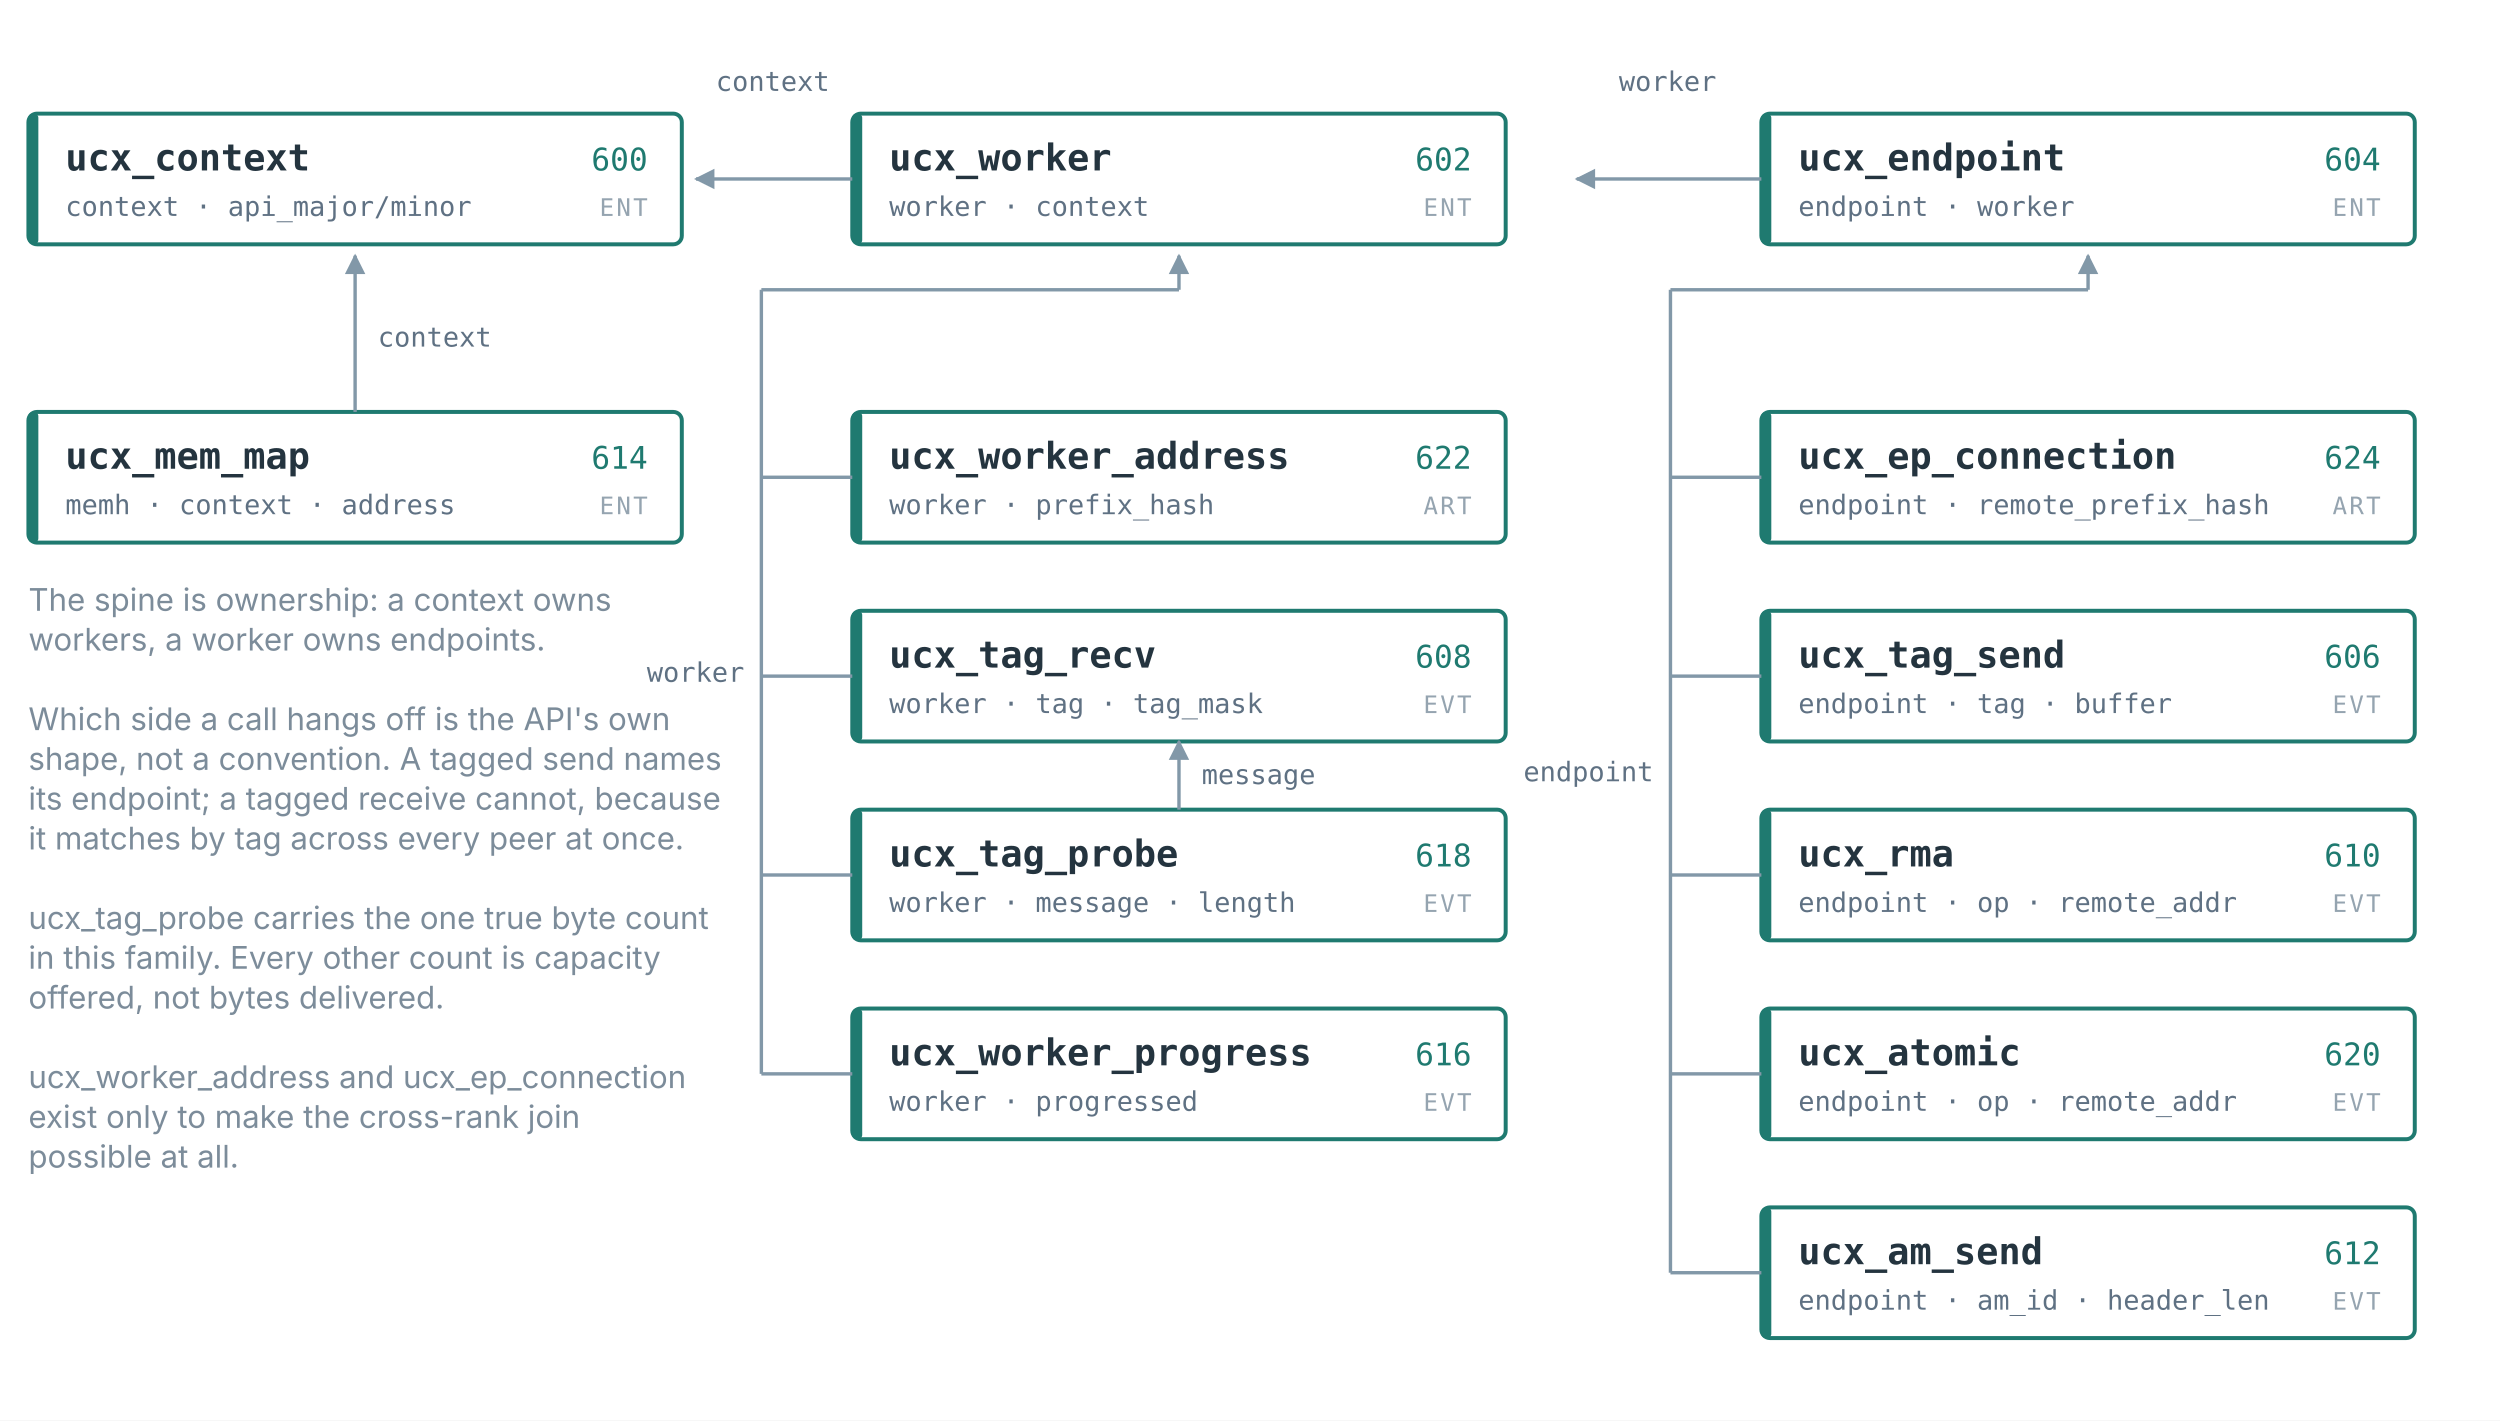
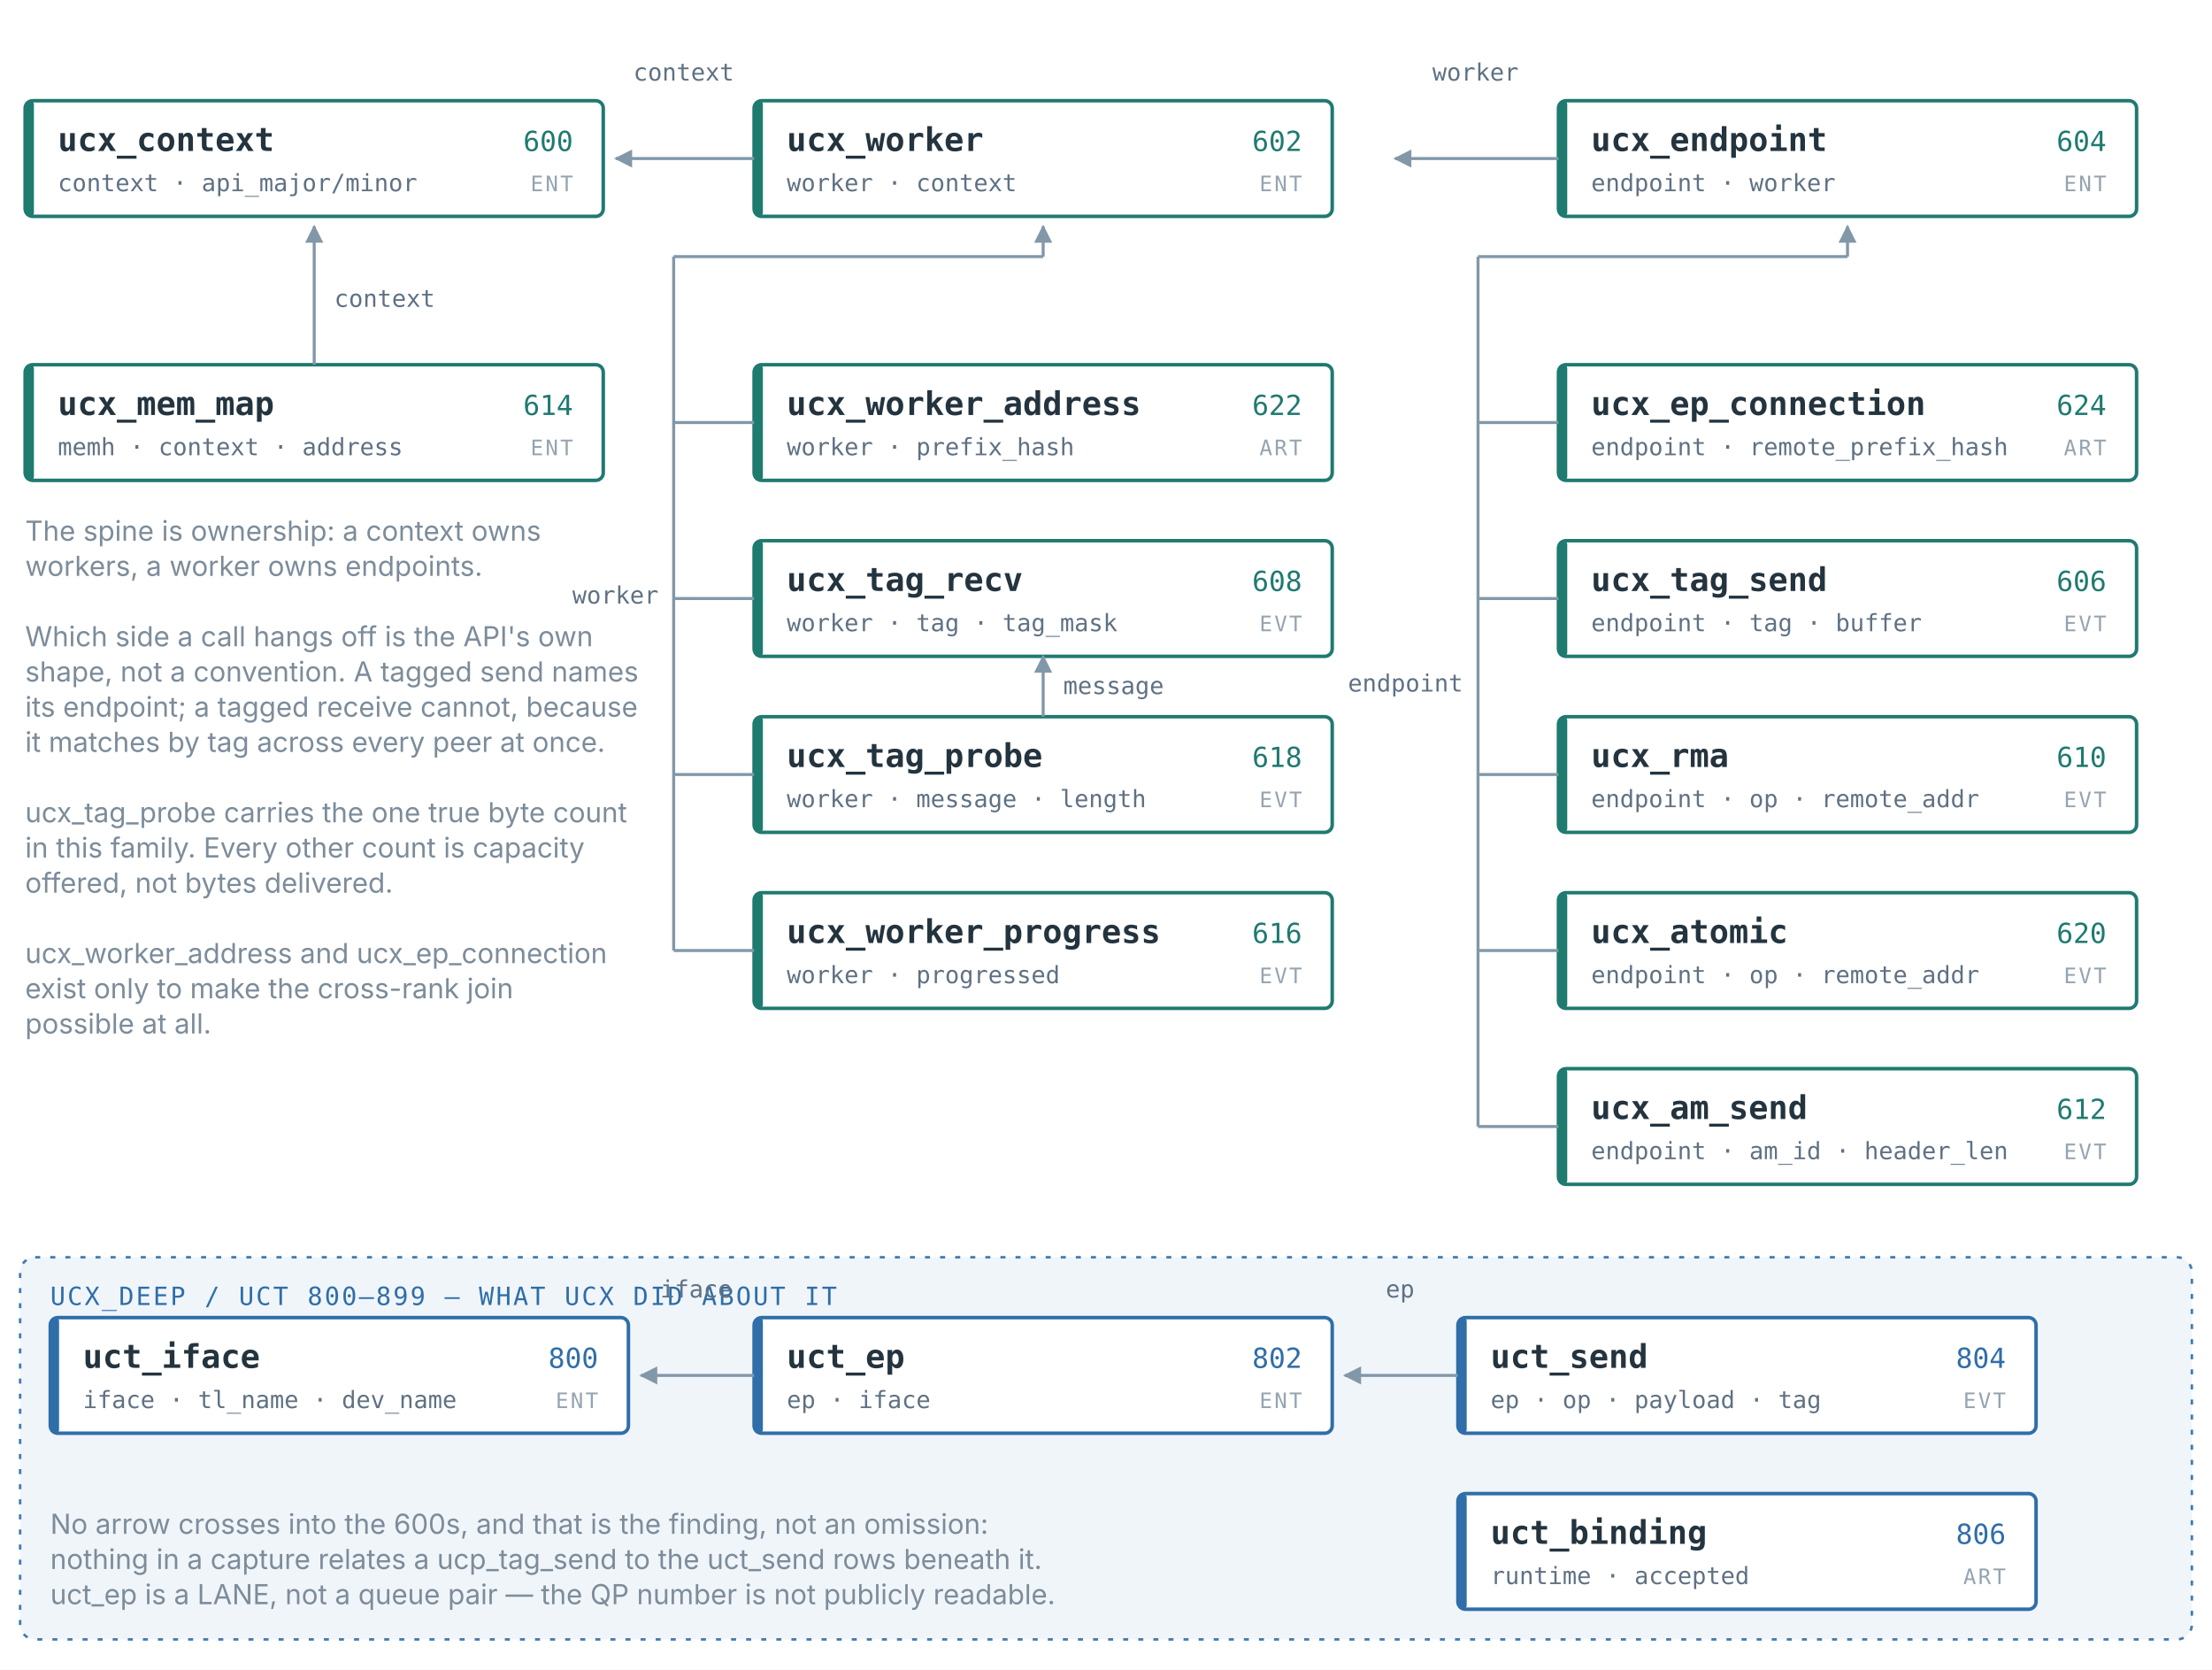
- <svg xmlns="http://www.w3.org/2000/svg" viewBox="0 0 880 500" width="1496" height="850" font-family="Inter, Helvetica Neue, Arial, sans-serif">
-   <rect width="880.0" height="500.0" fill="#ffffff" />
+ <svg xmlns="http://www.w3.org/2000/svg" viewBox="0 0 880 664" width="1496" height="1129" font-family="Inter, Helvetica Neue, Arial, sans-serif">
+   <rect width="880.0" height="664.0" fill="#ffffff" />
  <defs>
    <marker id="ar" viewBox="0 0 10 10" refX="9" refY="5" markerWidth="6" markerHeight="6" orient="auto-start-reverse">
      <path d="M0 0 L10 5 L0 10 z" fill="#8298a8" />
    </marker>
  </defs>
  <g>
    <rect x="10" y="40" width="230" height="46" rx="3" fill="#ffffff" stroke="#1f7a70" stroke-width="1.4" />
    <rect x="10" y="40" width="3.5" height="46" rx="1.5" fill="#1f7a70" />
    <text x="23" y="60" font-family="ui-monospace, SFMono-Regular, Menlo, monospace" font-size="13" font-weight="600" fill="#24343f">ucx_context</text>
    <text x="23" y="76" font-family="ui-monospace, SFMono-Regular, Menlo, monospace" font-size="9.5" fill="#5f7183">context · api_major/minor</text>
    <text x="228" y="60" fill="#1f7a70" font-family="ui-monospace, SFMono-Regular, Menlo, monospace" font-size="11" font-weight="500" text-anchor="end">600</text>
    <text x="228" y="76" font-family="ui-monospace, SFMono-Regular, Menlo, monospace" font-size="8.5" letter-spacing="0.8" fill="#95a4b0" text-anchor="end">ENT</text>
  </g>
  <g>
    <rect x="300" y="40" width="230" height="46" rx="3" fill="#ffffff" stroke="#1f7a70" stroke-width="1.4" />
    <rect x="300" y="40" width="3.5" height="46" rx="1.5" fill="#1f7a70" />
    <text x="313" y="60" font-family="ui-monospace, SFMono-Regular, Menlo, monospace" font-size="13" font-weight="600" fill="#24343f">ucx_worker</text>
    <text x="313" y="76" font-family="ui-monospace, SFMono-Regular, Menlo, monospace" font-size="9.5" fill="#5f7183">worker · context</text>
    <text x="518" y="60" fill="#1f7a70" font-family="ui-monospace, SFMono-Regular, Menlo, monospace" font-size="11" font-weight="500" text-anchor="end">602</text>
    <text x="518" y="76" font-family="ui-monospace, SFMono-Regular, Menlo, monospace" font-size="8.5" letter-spacing="0.8" fill="#95a4b0" text-anchor="end">ENT</text>
  </g>
  <g>
    <rect x="620" y="40" width="230" height="46" rx="3" fill="#ffffff" stroke="#1f7a70" stroke-width="1.4" />
    <rect x="620" y="40" width="3.5" height="46" rx="1.5" fill="#1f7a70" />
    <text x="633" y="60" font-family="ui-monospace, SFMono-Regular, Menlo, monospace" font-size="13" font-weight="600" fill="#24343f">ucx_endpoint</text>
    <text x="633" y="76" font-family="ui-monospace, SFMono-Regular, Menlo, monospace" font-size="9.5" fill="#5f7183">endpoint · worker</text>
    <text x="838" y="60" fill="#1f7a70" font-family="ui-monospace, SFMono-Regular, Menlo, monospace" font-size="11" font-weight="500" text-anchor="end">604</text>
    <text x="838" y="76" font-family="ui-monospace, SFMono-Regular, Menlo, monospace" font-size="8.5" letter-spacing="0.8" fill="#95a4b0" text-anchor="end">ENT</text>
  </g>
  <g>
    <rect x="10" y="145" width="230" height="46" rx="3" fill="#ffffff" stroke="#1f7a70" stroke-width="1.4" />
    <rect x="10" y="145" width="3.5" height="46" rx="1.5" fill="#1f7a70" />
    <text x="23" y="165" font-family="ui-monospace, SFMono-Regular, Menlo, monospace" font-size="13" font-weight="600" fill="#24343f">ucx_mem_map</text>
    <text x="23" y="181" font-family="ui-monospace, SFMono-Regular, Menlo, monospace" font-size="9.5" fill="#5f7183">memh · context · address</text>
    <text x="228" y="165" fill="#1f7a70" font-family="ui-monospace, SFMono-Regular, Menlo, monospace" font-size="11" font-weight="500" text-anchor="end">614</text>
    <text x="228" y="181" font-family="ui-monospace, SFMono-Regular, Menlo, monospace" font-size="8.5" letter-spacing="0.8" fill="#95a4b0" text-anchor="end">ENT</text>
  </g>
  <g>
    <rect x="300" y="145" width="230" height="46" rx="3" fill="#ffffff" stroke="#1f7a70" stroke-width="1.4" />
    <rect x="300" y="145" width="3.5" height="46" rx="1.5" fill="#1f7a70" />
    <text x="313" y="165" font-family="ui-monospace, SFMono-Regular, Menlo, monospace" font-size="13" font-weight="600" fill="#24343f">ucx_worker_address</text>
    <text x="313" y="181" font-family="ui-monospace, SFMono-Regular, Menlo, monospace" font-size="9.5" fill="#5f7183">worker · prefix_hash</text>
    <text x="518" y="165" fill="#1f7a70" font-family="ui-monospace, SFMono-Regular, Menlo, monospace" font-size="11" font-weight="500" text-anchor="end">622</text>
    <text x="518" y="181" font-family="ui-monospace, SFMono-Regular, Menlo, monospace" font-size="8.5" letter-spacing="0.8" fill="#95a4b0" text-anchor="end">ART</text>
  </g>
  <g>
    <rect x="300" y="215" width="230" height="46" rx="3" fill="#ffffff" stroke="#1f7a70" stroke-width="1.4" />
    <rect x="300" y="215" width="3.5" height="46" rx="1.5" fill="#1f7a70" />
    <text x="313" y="235" font-family="ui-monospace, SFMono-Regular, Menlo, monospace" font-size="13" font-weight="600" fill="#24343f">ucx_tag_recv</text>
    <text x="313" y="251" font-family="ui-monospace, SFMono-Regular, Menlo, monospace" font-size="9.5" fill="#5f7183">worker · tag · tag_mask</text>
    <text x="518" y="235" fill="#1f7a70" font-family="ui-monospace, SFMono-Regular, Menlo, monospace" font-size="11" font-weight="500" text-anchor="end">608</text>
    <text x="518" y="251" font-family="ui-monospace, SFMono-Regular, Menlo, monospace" font-size="8.5" letter-spacing="0.8" fill="#95a4b0" text-anchor="end">EVT</text>
  </g>
  <g>
    <rect x="300" y="285" width="230" height="46" rx="3" fill="#ffffff" stroke="#1f7a70" stroke-width="1.4" />
    <rect x="300" y="285" width="3.5" height="46" rx="1.5" fill="#1f7a70" />
    <text x="313" y="305" font-family="ui-monospace, SFMono-Regular, Menlo, monospace" font-size="13" font-weight="600" fill="#24343f">ucx_tag_probe</text>
    <text x="313" y="321" font-family="ui-monospace, SFMono-Regular, Menlo, monospace" font-size="9.5" fill="#5f7183">worker · message · length</text>
    <text x="518" y="305" fill="#1f7a70" font-family="ui-monospace, SFMono-Regular, Menlo, monospace" font-size="11" font-weight="500" text-anchor="end">618</text>
    <text x="518" y="321" font-family="ui-monospace, SFMono-Regular, Menlo, monospace" font-size="8.5" letter-spacing="0.8" fill="#95a4b0" text-anchor="end">EVT</text>
  </g>
  <g>
    <rect x="300" y="355" width="230" height="46" rx="3" fill="#ffffff" stroke="#1f7a70" stroke-width="1.4" />
    <rect x="300" y="355" width="3.5" height="46" rx="1.5" fill="#1f7a70" />
    <text x="313" y="375" font-family="ui-monospace, SFMono-Regular, Menlo, monospace" font-size="13" font-weight="600" fill="#24343f">ucx_worker_progress</text>
    <text x="313" y="391" font-family="ui-monospace, SFMono-Regular, Menlo, monospace" font-size="9.5" fill="#5f7183">worker · progressed</text>
    <text x="518" y="375" fill="#1f7a70" font-family="ui-monospace, SFMono-Regular, Menlo, monospace" font-size="11" font-weight="500" text-anchor="end">616</text>
    <text x="518" y="391" font-family="ui-monospace, SFMono-Regular, Menlo, monospace" font-size="8.5" letter-spacing="0.8" fill="#95a4b0" text-anchor="end">EVT</text>
  </g>
  <g>
    <rect x="620" y="145" width="230" height="46" rx="3" fill="#ffffff" stroke="#1f7a70" stroke-width="1.4" />
    <rect x="620" y="145" width="3.5" height="46" rx="1.5" fill="#1f7a70" />
    <text x="633" y="165" font-family="ui-monospace, SFMono-Regular, Menlo, monospace" font-size="13" font-weight="600" fill="#24343f">ucx_ep_connection</text>
    <text x="633" y="181" font-family="ui-monospace, SFMono-Regular, Menlo, monospace" font-size="9.5" fill="#5f7183">endpoint · remote_prefix_hash</text>
    <text x="838" y="165" fill="#1f7a70" font-family="ui-monospace, SFMono-Regular, Menlo, monospace" font-size="11" font-weight="500" text-anchor="end">624</text>
    <text x="838" y="181" font-family="ui-monospace, SFMono-Regular, Menlo, monospace" font-size="8.5" letter-spacing="0.8" fill="#95a4b0" text-anchor="end">ART</text>
  </g>
  <g>
    <rect x="620" y="215" width="230" height="46" rx="3" fill="#ffffff" stroke="#1f7a70" stroke-width="1.4" />
    <rect x="620" y="215" width="3.5" height="46" rx="1.5" fill="#1f7a70" />
    <text x="633" y="235" font-family="ui-monospace, SFMono-Regular, Menlo, monospace" font-size="13" font-weight="600" fill="#24343f">ucx_tag_send</text>
    <text x="633" y="251" font-family="ui-monospace, SFMono-Regular, Menlo, monospace" font-size="9.5" fill="#5f7183">endpoint · tag · buffer</text>
    <text x="838" y="235" fill="#1f7a70" font-family="ui-monospace, SFMono-Regular, Menlo, monospace" font-size="11" font-weight="500" text-anchor="end">606</text>
    <text x="838" y="251" font-family="ui-monospace, SFMono-Regular, Menlo, monospace" font-size="8.5" letter-spacing="0.8" fill="#95a4b0" text-anchor="end">EVT</text>
  </g>
  <g>
    <rect x="620" y="285" width="230" height="46" rx="3" fill="#ffffff" stroke="#1f7a70" stroke-width="1.4" />
    <rect x="620" y="285" width="3.5" height="46" rx="1.5" fill="#1f7a70" />
    <text x="633" y="305" font-family="ui-monospace, SFMono-Regular, Menlo, monospace" font-size="13" font-weight="600" fill="#24343f">ucx_rma</text>
    <text x="633" y="321" font-family="ui-monospace, SFMono-Regular, Menlo, monospace" font-size="9.5" fill="#5f7183">endpoint · op · remote_addr</text>
    <text x="838" y="305" fill="#1f7a70" font-family="ui-monospace, SFMono-Regular, Menlo, monospace" font-size="11" font-weight="500" text-anchor="end">610</text>
    <text x="838" y="321" font-family="ui-monospace, SFMono-Regular, Menlo, monospace" font-size="8.5" letter-spacing="0.8" fill="#95a4b0" text-anchor="end">EVT</text>
  </g>
  <g>
    <rect x="620" y="355" width="230" height="46" rx="3" fill="#ffffff" stroke="#1f7a70" stroke-width="1.4" />
    <rect x="620" y="355" width="3.5" height="46" rx="1.5" fill="#1f7a70" />
    <text x="633" y="375" font-family="ui-monospace, SFMono-Regular, Menlo, monospace" font-size="13" font-weight="600" fill="#24343f">ucx_atomic</text>
    <text x="633" y="391" font-family="ui-monospace, SFMono-Regular, Menlo, monospace" font-size="9.5" fill="#5f7183">endpoint · op · remote_addr</text>
    <text x="838" y="375" fill="#1f7a70" font-family="ui-monospace, SFMono-Regular, Menlo, monospace" font-size="11" font-weight="500" text-anchor="end">620</text>
    <text x="838" y="391" font-family="ui-monospace, SFMono-Regular, Menlo, monospace" font-size="8.5" letter-spacing="0.8" fill="#95a4b0" text-anchor="end">EVT</text>
  </g>
  <g>
    <rect x="620" y="425" width="230" height="46" rx="3" fill="#ffffff" stroke="#1f7a70" stroke-width="1.4" />
    <rect x="620" y="425" width="3.5" height="46" rx="1.5" fill="#1f7a70" />
    <text x="633" y="445" font-family="ui-monospace, SFMono-Regular, Menlo, monospace" font-size="13" font-weight="600" fill="#24343f">ucx_am_send</text>
    <text x="633" y="461" font-family="ui-monospace, SFMono-Regular, Menlo, monospace" font-size="9.5" fill="#5f7183">endpoint · am_id · header_len</text>
    <text x="838" y="445" fill="#1f7a70" font-family="ui-monospace, SFMono-Regular, Menlo, monospace" font-size="11" font-weight="500" text-anchor="end">612</text>
    <text x="838" y="461" font-family="ui-monospace, SFMono-Regular, Menlo, monospace" font-size="8.5" letter-spacing="0.8" fill="#95a4b0" text-anchor="end">EVT</text>
  </g>
  <path d="M300 63 H245" fill="none" stroke="#8298a8" stroke-width="1.2" marker-end="url(#ar)" />
  <text x="272" y="32" text-anchor="middle" font-family="ui-monospace, SFMono-Regular, Menlo, monospace" font-size="9.5" fill="#5f7183">context</text>
  <path d="M620 63 H555" fill="none" stroke="#8298a8" stroke-width="1.2" marker-end="url(#ar)" />
  <text x="587" y="32" text-anchor="middle" font-family="ui-monospace, SFMono-Regular, Menlo, monospace" font-size="9.5" fill="#5f7183">worker</text>
  <path d="M125 145 V90" fill="none" stroke="#8298a8" stroke-width="1.2" marker-end="url(#ar)" />
  <text x="133" y="122" text-anchor="start" font-family="ui-monospace, SFMono-Regular, Menlo, monospace" font-size="9.5" fill="#5f7183">context</text>
  <path d="M300 168 H268" fill="none" stroke="#8298a8" stroke-width="1.2" />
  <path d="M300 238 H268" fill="none" stroke="#8298a8" stroke-width="1.2" />
  <path d="M300 308 H268" fill="none" stroke="#8298a8" stroke-width="1.2" />
  <path d="M300 378 H268" fill="none" stroke="#8298a8" stroke-width="1.2" />
  <path d="M268 102 V378" fill="none" stroke="#8298a8" stroke-width="1.2" />
  <path d="M268 102 H415" fill="none" stroke="#8298a8" stroke-width="1.2" />
  <path d="M415 102 V90" fill="none" stroke="#8298a8" stroke-width="1.2" marker-end="url(#ar)" />
  <text x="262" y="240.0" text-anchor="end" font-family="ui-monospace, SFMono-Regular, Menlo, monospace" font-size="9.5" fill="#5f7183">worker</text>
  <path d="M620 168 H588" fill="none" stroke="#8298a8" stroke-width="1.2" />
  <path d="M620 238 H588" fill="none" stroke="#8298a8" stroke-width="1.2" />
  <path d="M620 308 H588" fill="none" stroke="#8298a8" stroke-width="1.2" />
  <path d="M620 378 H588" fill="none" stroke="#8298a8" stroke-width="1.2" />
  <path d="M620 448 H588" fill="none" stroke="#8298a8" stroke-width="1.2" />
  <path d="M588 102 V448" fill="none" stroke="#8298a8" stroke-width="1.2" />
  <path d="M588 102 H735" fill="none" stroke="#8298a8" stroke-width="1.2" />
  <path d="M735 102 V90" fill="none" stroke="#8298a8" stroke-width="1.2" marker-end="url(#ar)" />
  <text x="582" y="275.0" text-anchor="end" font-family="ui-monospace, SFMono-Regular, Menlo, monospace" font-size="9.5" fill="#5f7183">endpoint</text>
  <path d="M415 285 V261" fill="none" stroke="#8298a8" stroke-width="1.2" marker-end="url(#ar)" />
  <text x="423" y="276" text-anchor="start" font-family="ui-monospace, SFMono-Regular, Menlo, monospace" font-size="9.5" fill="#5f7183">message</text>
  <text x="10" y="215" text-anchor="start" font-family="Inter, Helvetica Neue, Arial, sans-serif" font-size="11" fill="#7c8c9a">The spine is ownership: a context owns</text>
  <text x="10" y="229" text-anchor="start" font-family="Inter, Helvetica Neue, Arial, sans-serif" font-size="11" fill="#7c8c9a">workers, a worker owns endpoints.</text>
  <text x="10" y="257" text-anchor="start" font-family="Inter, Helvetica Neue, Arial, sans-serif" font-size="11" fill="#7c8c9a">Which side a call hangs off is the API's own</text>
  <text x="10" y="271" text-anchor="start" font-family="Inter, Helvetica Neue, Arial, sans-serif" font-size="11" fill="#7c8c9a">shape, not a convention. A tagged send names</text>
  <text x="10" y="285" text-anchor="start" font-family="Inter, Helvetica Neue, Arial, sans-serif" font-size="11" fill="#7c8c9a">its endpoint; a tagged receive cannot, because</text>
  <text x="10" y="299" text-anchor="start" font-family="Inter, Helvetica Neue, Arial, sans-serif" font-size="11" fill="#7c8c9a">it matches by tag across every peer at once.</text>
  <text x="10" y="327" text-anchor="start" font-family="Inter, Helvetica Neue, Arial, sans-serif" font-size="11" fill="#7c8c9a">ucx_tag_probe carries the one true byte count</text>
  <text x="10" y="341" text-anchor="start" font-family="Inter, Helvetica Neue, Arial, sans-serif" font-size="11" fill="#7c8c9a">in this family. Every other count is capacity</text>
  <text x="10" y="355" text-anchor="start" font-family="Inter, Helvetica Neue, Arial, sans-serif" font-size="11" fill="#7c8c9a">offered, not bytes delivered.</text>
  <text x="10" y="383" text-anchor="start" font-family="Inter, Helvetica Neue, Arial, sans-serif" font-size="11" fill="#7c8c9a">ucx_worker_address and ucx_ep_connection</text>
  <text x="10" y="397" text-anchor="start" font-family="Inter, Helvetica Neue, Arial, sans-serif" font-size="11" fill="#7c8c9a">exist only to make the cross-rank join</text>
  <text x="10" y="411" text-anchor="start" font-family="Inter, Helvetica Neue, Arial, sans-serif" font-size="11" fill="#7c8c9a">possible at all.</text>
+   <g>
+     <rect x="8" y="500" width="864" height="152" rx="6" fill="#eef4fa" stroke="#2f6ea8" stroke-width="1" stroke-dasharray="2 4" opacity="0.9" />
+     <text x="20" y="519" fill="#2f6ea8" font-family="ui-monospace, SFMono-Regular, Menlo, monospace" font-size="10" letter-spacing="0.8">UCX_DEEP / UCT 800–899 — WHAT UCX DID ABOUT IT</text>
+   </g>
+   <g>
+     <rect x="20" y="524" width="230" height="46" rx="3" fill="#ffffff" stroke="#2f6ea8" stroke-width="1.4" />
+     <rect x="20" y="524" width="3.5" height="46" rx="1.5" fill="#2f6ea8" />
+     <text x="33" y="544" font-family="ui-monospace, SFMono-Regular, Menlo, monospace" font-size="13" font-weight="600" fill="#24343f">uct_iface</text>
+     <text x="33" y="560" font-family="ui-monospace, SFMono-Regular, Menlo, monospace" font-size="9.5" fill="#5f7183">iface · tl_name · dev_name</text>
+     <text x="238" y="544" fill="#2f6ea8" font-family="ui-monospace, SFMono-Regular, Menlo, monospace" font-size="11" font-weight="500" text-anchor="end">800</text>
+     <text x="238" y="560" font-family="ui-monospace, SFMono-Regular, Menlo, monospace" font-size="8.5" letter-spacing="0.8" fill="#95a4b0" text-anchor="end">ENT</text>
+   </g>
+   <g>
+     <rect x="300" y="524" width="230" height="46" rx="3" fill="#ffffff" stroke="#2f6ea8" stroke-width="1.4" />
+     <rect x="300" y="524" width="3.5" height="46" rx="1.5" fill="#2f6ea8" />
+     <text x="313" y="544" font-family="ui-monospace, SFMono-Regular, Menlo, monospace" font-size="13" font-weight="600" fill="#24343f">uct_ep</text>
+     <text x="313" y="560" font-family="ui-monospace, SFMono-Regular, Menlo, monospace" font-size="9.5" fill="#5f7183">ep · iface</text>
+     <text x="518" y="544" fill="#2f6ea8" font-family="ui-monospace, SFMono-Regular, Menlo, monospace" font-size="11" font-weight="500" text-anchor="end">802</text>
+     <text x="518" y="560" font-family="ui-monospace, SFMono-Regular, Menlo, monospace" font-size="8.5" letter-spacing="0.8" fill="#95a4b0" text-anchor="end">ENT</text>
+   </g>
+   <g>
+     <rect x="580" y="524" width="230" height="46" rx="3" fill="#ffffff" stroke="#2f6ea8" stroke-width="1.4" />
+     <rect x="580" y="524" width="3.5" height="46" rx="1.5" fill="#2f6ea8" />
+     <text x="593" y="544" font-family="ui-monospace, SFMono-Regular, Menlo, monospace" font-size="13" font-weight="600" fill="#24343f">uct_send</text>
+     <text x="593" y="560" font-family="ui-monospace, SFMono-Regular, Menlo, monospace" font-size="9.5" fill="#5f7183">ep · op · payload · tag</text>
+     <text x="798" y="544" fill="#2f6ea8" font-family="ui-monospace, SFMono-Regular, Menlo, monospace" font-size="11" font-weight="500" text-anchor="end">804</text>
+     <text x="798" y="560" font-family="ui-monospace, SFMono-Regular, Menlo, monospace" font-size="8.5" letter-spacing="0.8" fill="#95a4b0" text-anchor="end">EVT</text>
+   </g>
+   <g>
+     <rect x="580" y="594" width="230" height="46" rx="3" fill="#ffffff" stroke="#2f6ea8" stroke-width="1.4" />
+     <rect x="580" y="594" width="3.5" height="46" rx="1.5" fill="#2f6ea8" />
+     <text x="593" y="614" font-family="ui-monospace, SFMono-Regular, Menlo, monospace" font-size="13" font-weight="600" fill="#24343f">uct_binding</text>
+     <text x="593" y="630" font-family="ui-monospace, SFMono-Regular, Menlo, monospace" font-size="9.5" fill="#5f7183">runtime · accepted</text>
+     <text x="798" y="614" fill="#2f6ea8" font-family="ui-monospace, SFMono-Regular, Menlo, monospace" font-size="11" font-weight="500" text-anchor="end">806</text>
+     <text x="798" y="630" font-family="ui-monospace, SFMono-Regular, Menlo, monospace" font-size="8.5" letter-spacing="0.8" fill="#95a4b0" text-anchor="end">ART</text>
+   </g>
+   <path d="M300 547 H255" fill="none" stroke="#8298a8" stroke-width="1.2" marker-end="url(#ar)" />
+   <text x="277" y="516" text-anchor="middle" font-family="ui-monospace, SFMono-Regular, Menlo, monospace" font-size="9.5" fill="#5f7183">iface</text>
+   <path d="M580 547 H535" fill="none" stroke="#8298a8" stroke-width="1.2" marker-end="url(#ar)" />
+   <text x="557" y="516" text-anchor="middle" font-family="ui-monospace, SFMono-Regular, Menlo, monospace" font-size="9.5" fill="#5f7183">ep</text>
+   <text x="20" y="610" text-anchor="start" font-family="Inter, Helvetica Neue, Arial, sans-serif" font-size="11" fill="#7c8c9a">No arrow crosses into the 600s, and that is the finding, not an omission:</text>
+   <text x="20" y="624" text-anchor="start" font-family="Inter, Helvetica Neue, Arial, sans-serif" font-size="11" fill="#7c8c9a">nothing in a capture relates a ucp_tag_send to the uct_send rows beneath it.</text>
+   <text x="20" y="638" text-anchor="start" font-family="Inter, Helvetica Neue, Arial, sans-serif" font-size="11" fill="#7c8c9a">uct_ep is a LANE, not a queue pair — the QP number is not publicly readable.</text>
</svg>
